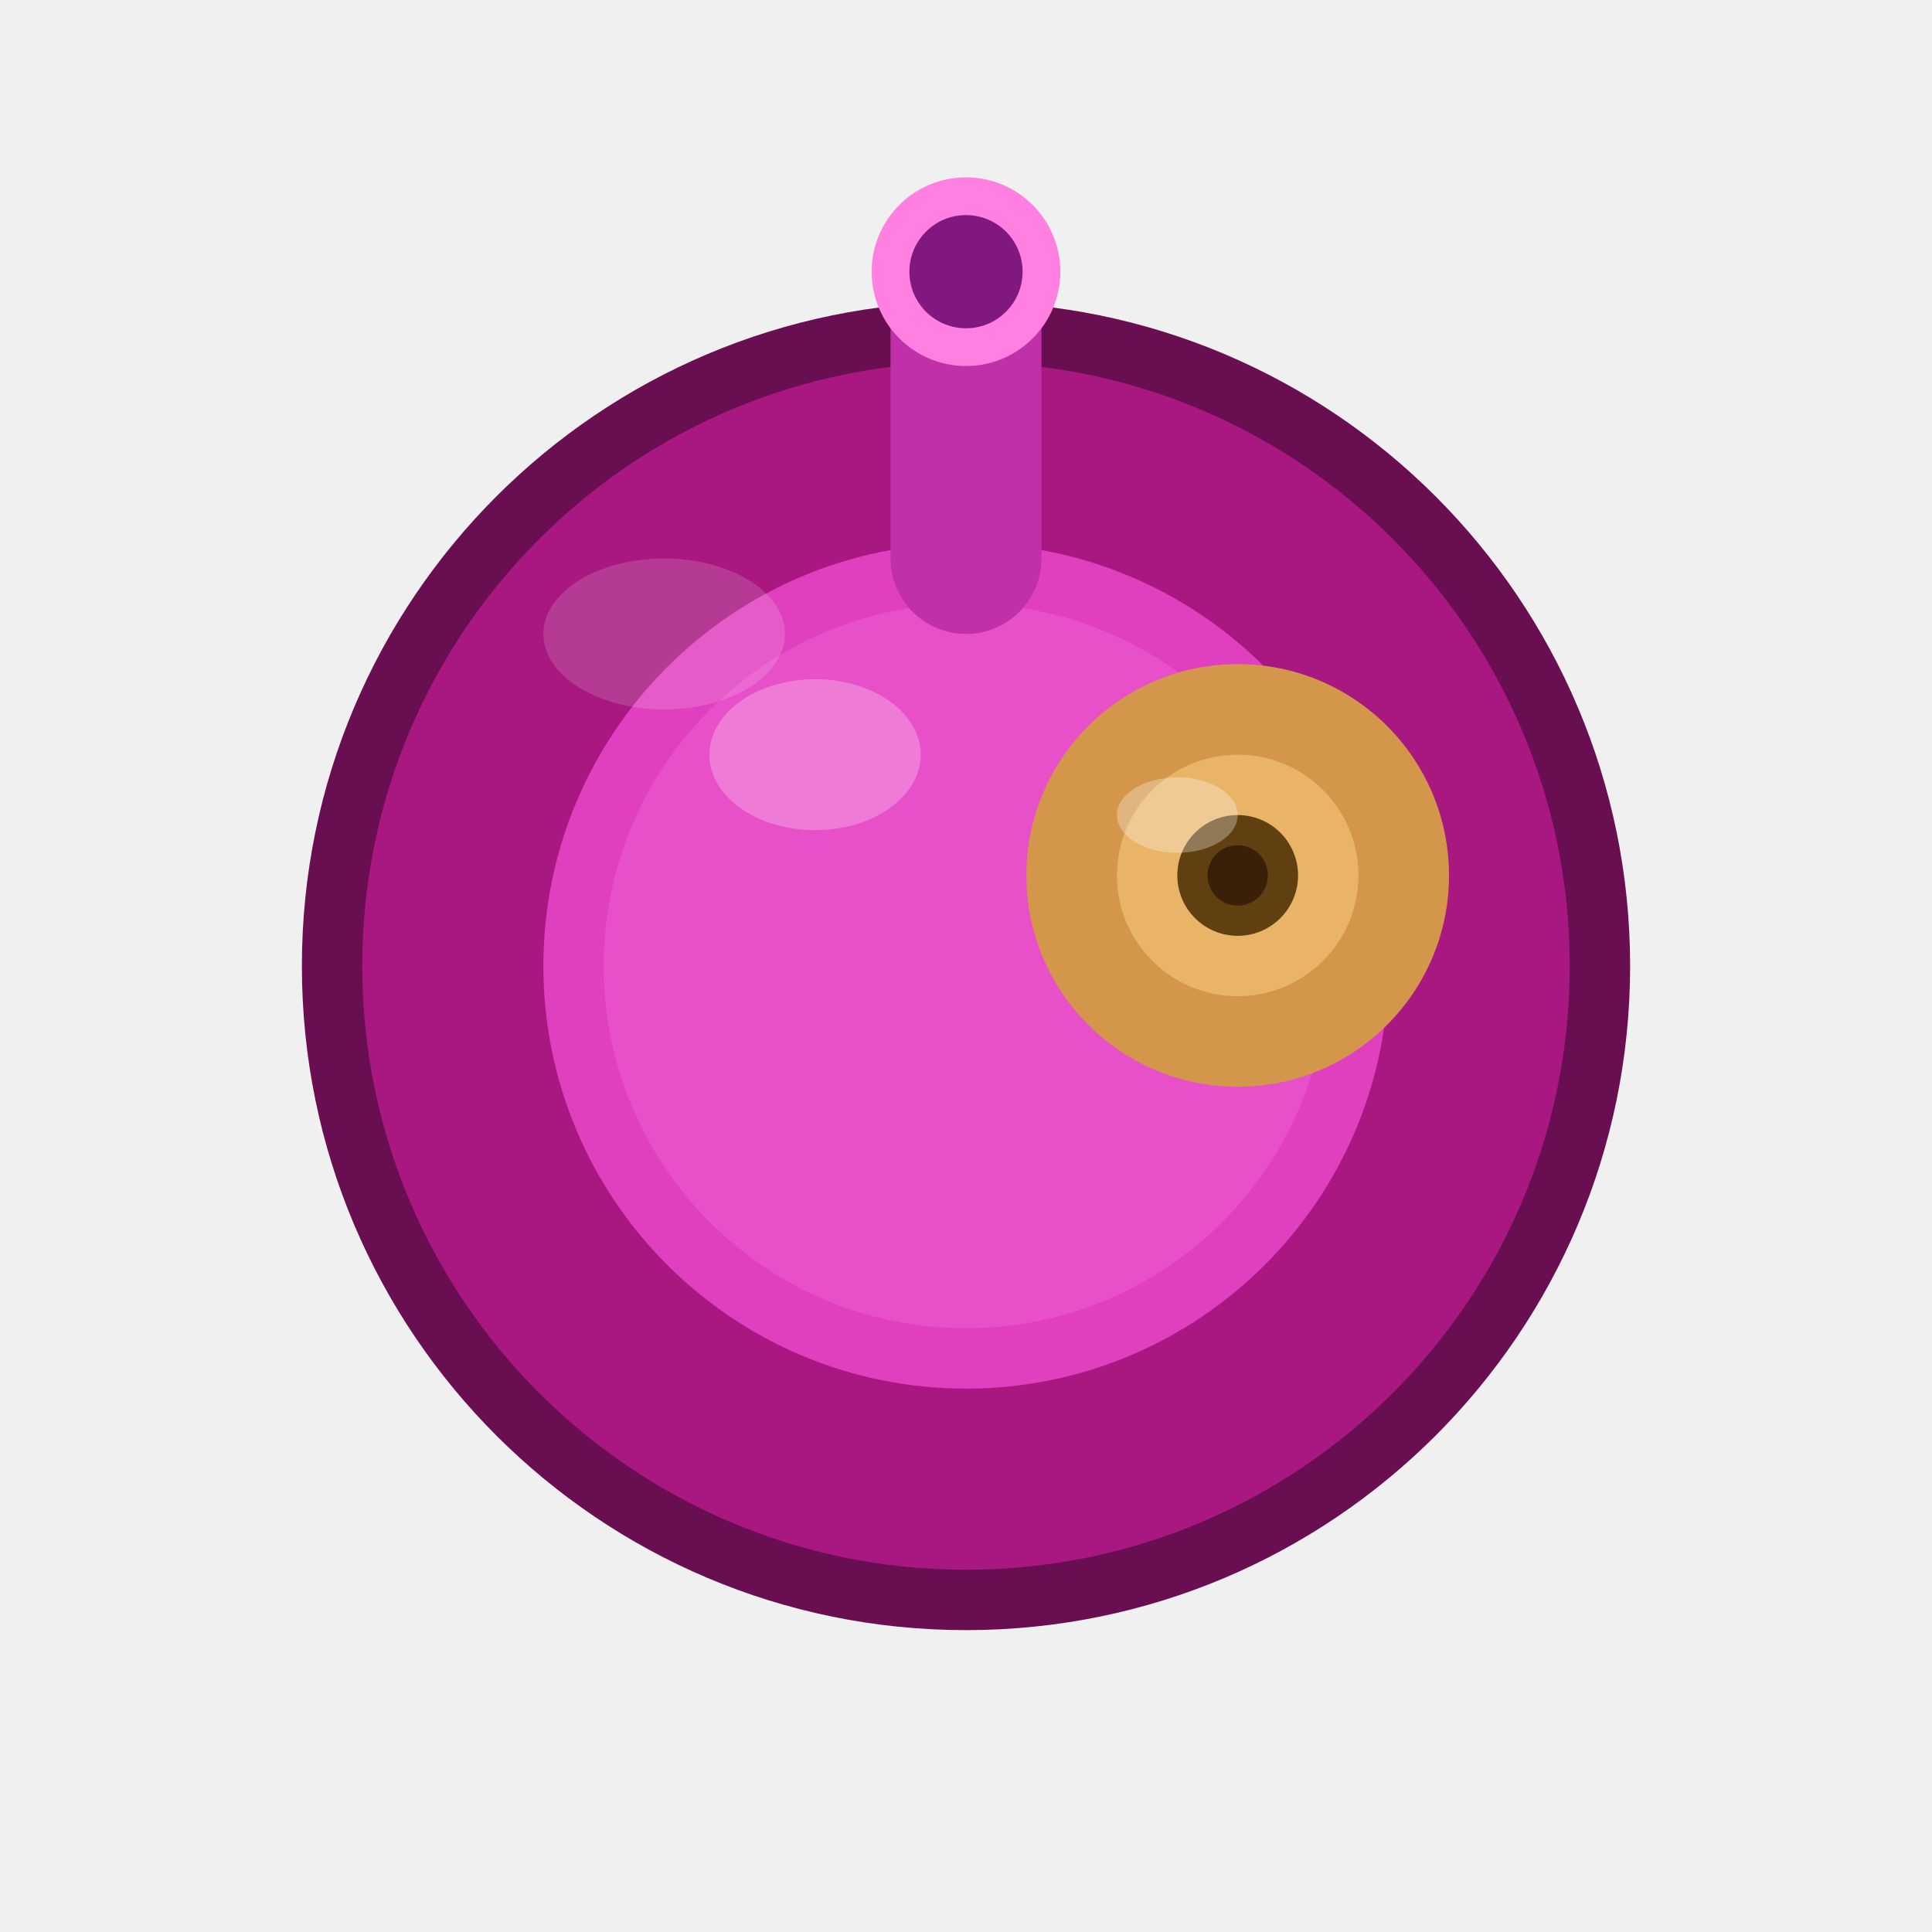
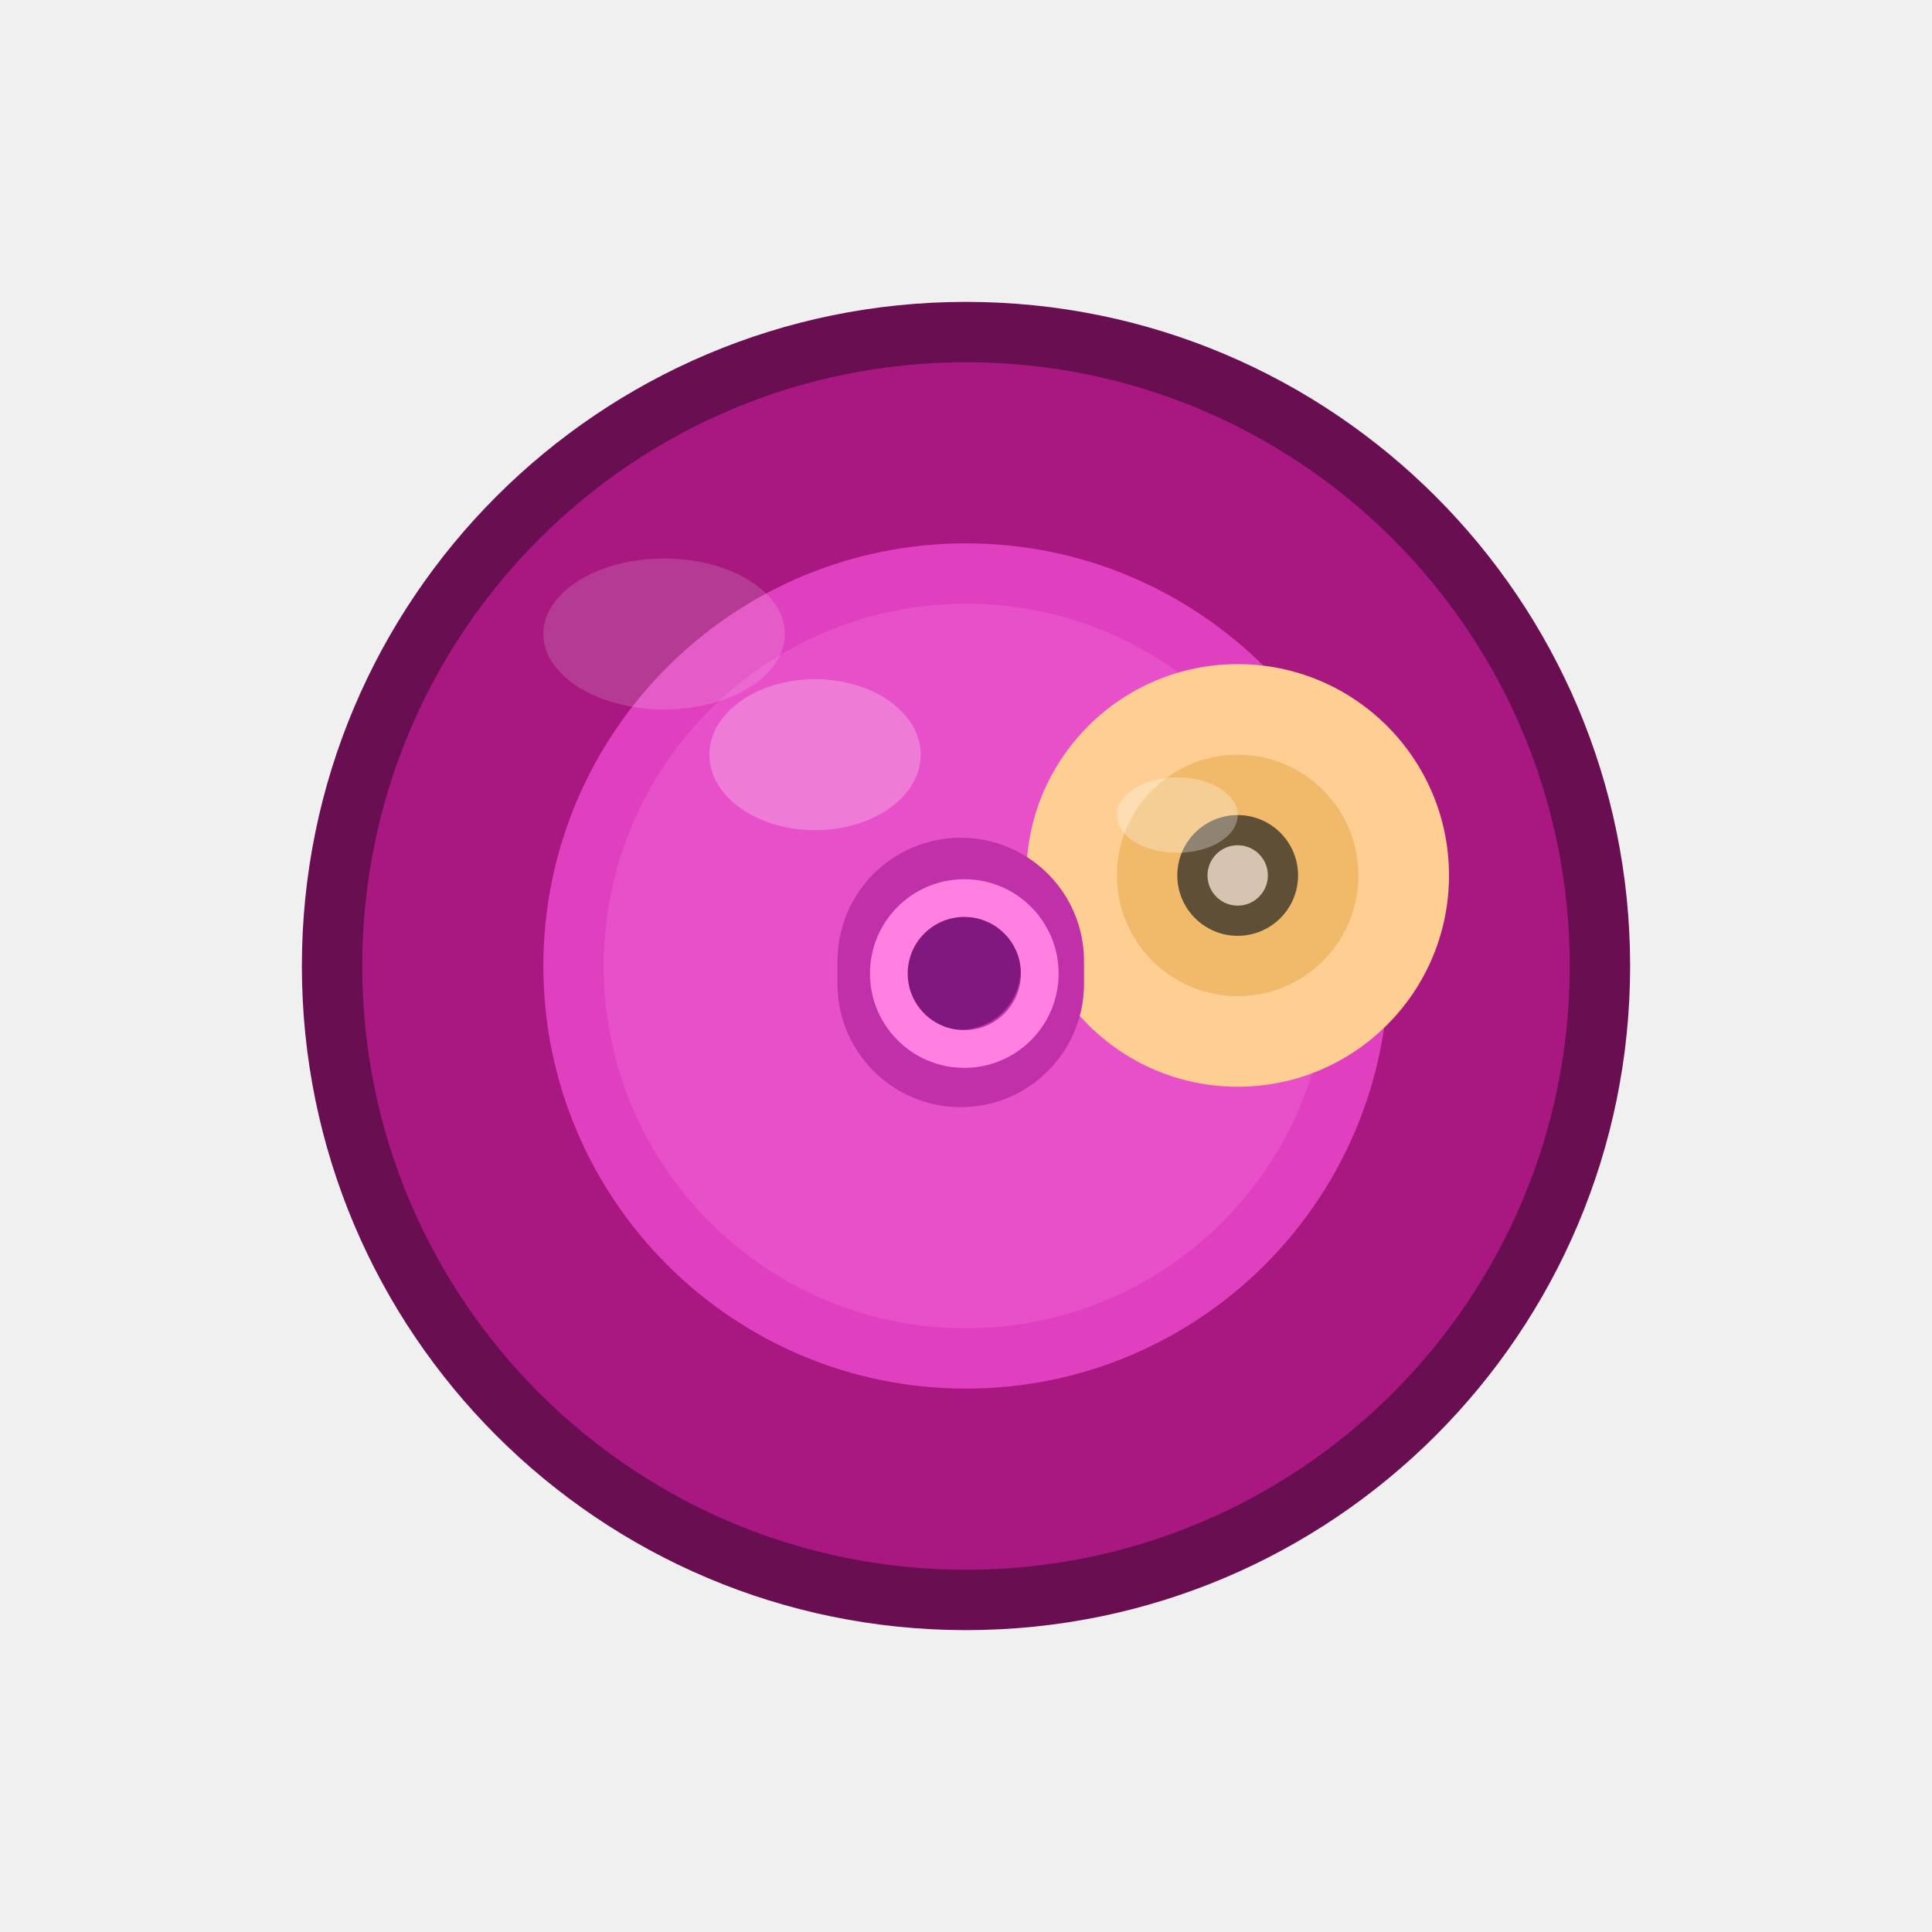
- <svg xmlns="http://www.w3.org/2000/svg" width="128" height="128" viewBox="0 0 128 128">
-   <circle cx="64" cy="64" r="44" fill="#6A0E52" />
-   <circle cx="64" cy="64" r="40" fill="#A81880" />
-   <circle cx="64" cy="64" r="28" fill="#E040C0" />
-   <circle cx="64" cy="64" r="24" fill="#F060D4" opacity="0.50" />
-   <circle cx="82" cy="58" r="14" fill="#D4964A" />
-   <circle cx="82" cy="58" r="8" fill="#EAB468" />
-   <circle cx="82" cy="58" r="4" fill="#604010" />
-   <circle cx="82" cy="58" r="2" fill="#3A2008" />
-   <rect x="59" y="14" width="10" height="28" rx="5" fill="#C030A8" />
-   <rect x="60" y="14" width="8" height="8" rx="4" fill="#801880" />
-   <circle cx="64" cy="18" r="5" fill="none" stroke="#FF80E0" stroke-width="2.5" />
-   <ellipse cx="54" cy="50" rx="7" ry="5" fill="white" opacity="0.25" />
-   <ellipse cx="44" cy="42" rx="8" ry="5" fill="white" opacity="0.15" />
-   <ellipse cx="78" cy="54" rx="4" ry="2.5" fill="white" opacity="0.30" />
+ <svg xmlns="http://www.w3.org/2000/svg" width="128" height="128" viewBox="0 0 128 128" version="1.1" id="svg11">
+   <defs id="defs11" />
+   <circle cx="64" cy="64" r="44" fill="#6A0E52" id="circle1" />
+   <circle cx="64" cy="64" r="40" fill="#A81880" id="circle2" />
+   <circle cx="64" cy="64" r="28" fill="#E040C0" id="circle3" />
+   <circle cx="64" cy="64" r="24" fill="#F060D4" opacity="0.50" id="circle4" />
+   <circle cx="82" cy="58" r="14" fill="#D4964A" id="circle5" style="fill:#ffce92;fill-opacity:1" />
+   <circle cx="82" cy="58" r="8" fill="#EAB468" id="circle6" style="fill:#f1b96a;fill-opacity:1" />
+   <circle cx="82" cy="58" r="4" fill="#604010" id="circle7" style="fill:#5f4f37;fill-opacity:1" />
+   <circle cx="82" cy="58" r="2" fill="#3A2008" id="circle8" style="fill:#d6c3b1;fill-opacity:1" />
+   <rect x="55.486" y="55.503" width="16.332" height="17.849" rx="8.166" fill="#c030a8" id="rect8" style="stroke-width:1.02" />
+   <rect x="59.623" y="60.221" width="8" height="8" rx="4" fill="#801880" id="rect9" />
+   <circle cx="63.888" cy="64.499" r="5" fill="none" stroke="#ff80e0" stroke-width="2.5" id="circle9" />
+   <ellipse cx="54" cy="50" rx="7" ry="5" fill="white" opacity="0.25" id="ellipse9" />
+   <ellipse cx="44" cy="42" rx="8" ry="5" fill="white" opacity="0.15" id="ellipse10" />
+   <ellipse cx="78" cy="54" rx="4" ry="2.5" fill="white" opacity="0.30" id="ellipse11" />
</svg>
